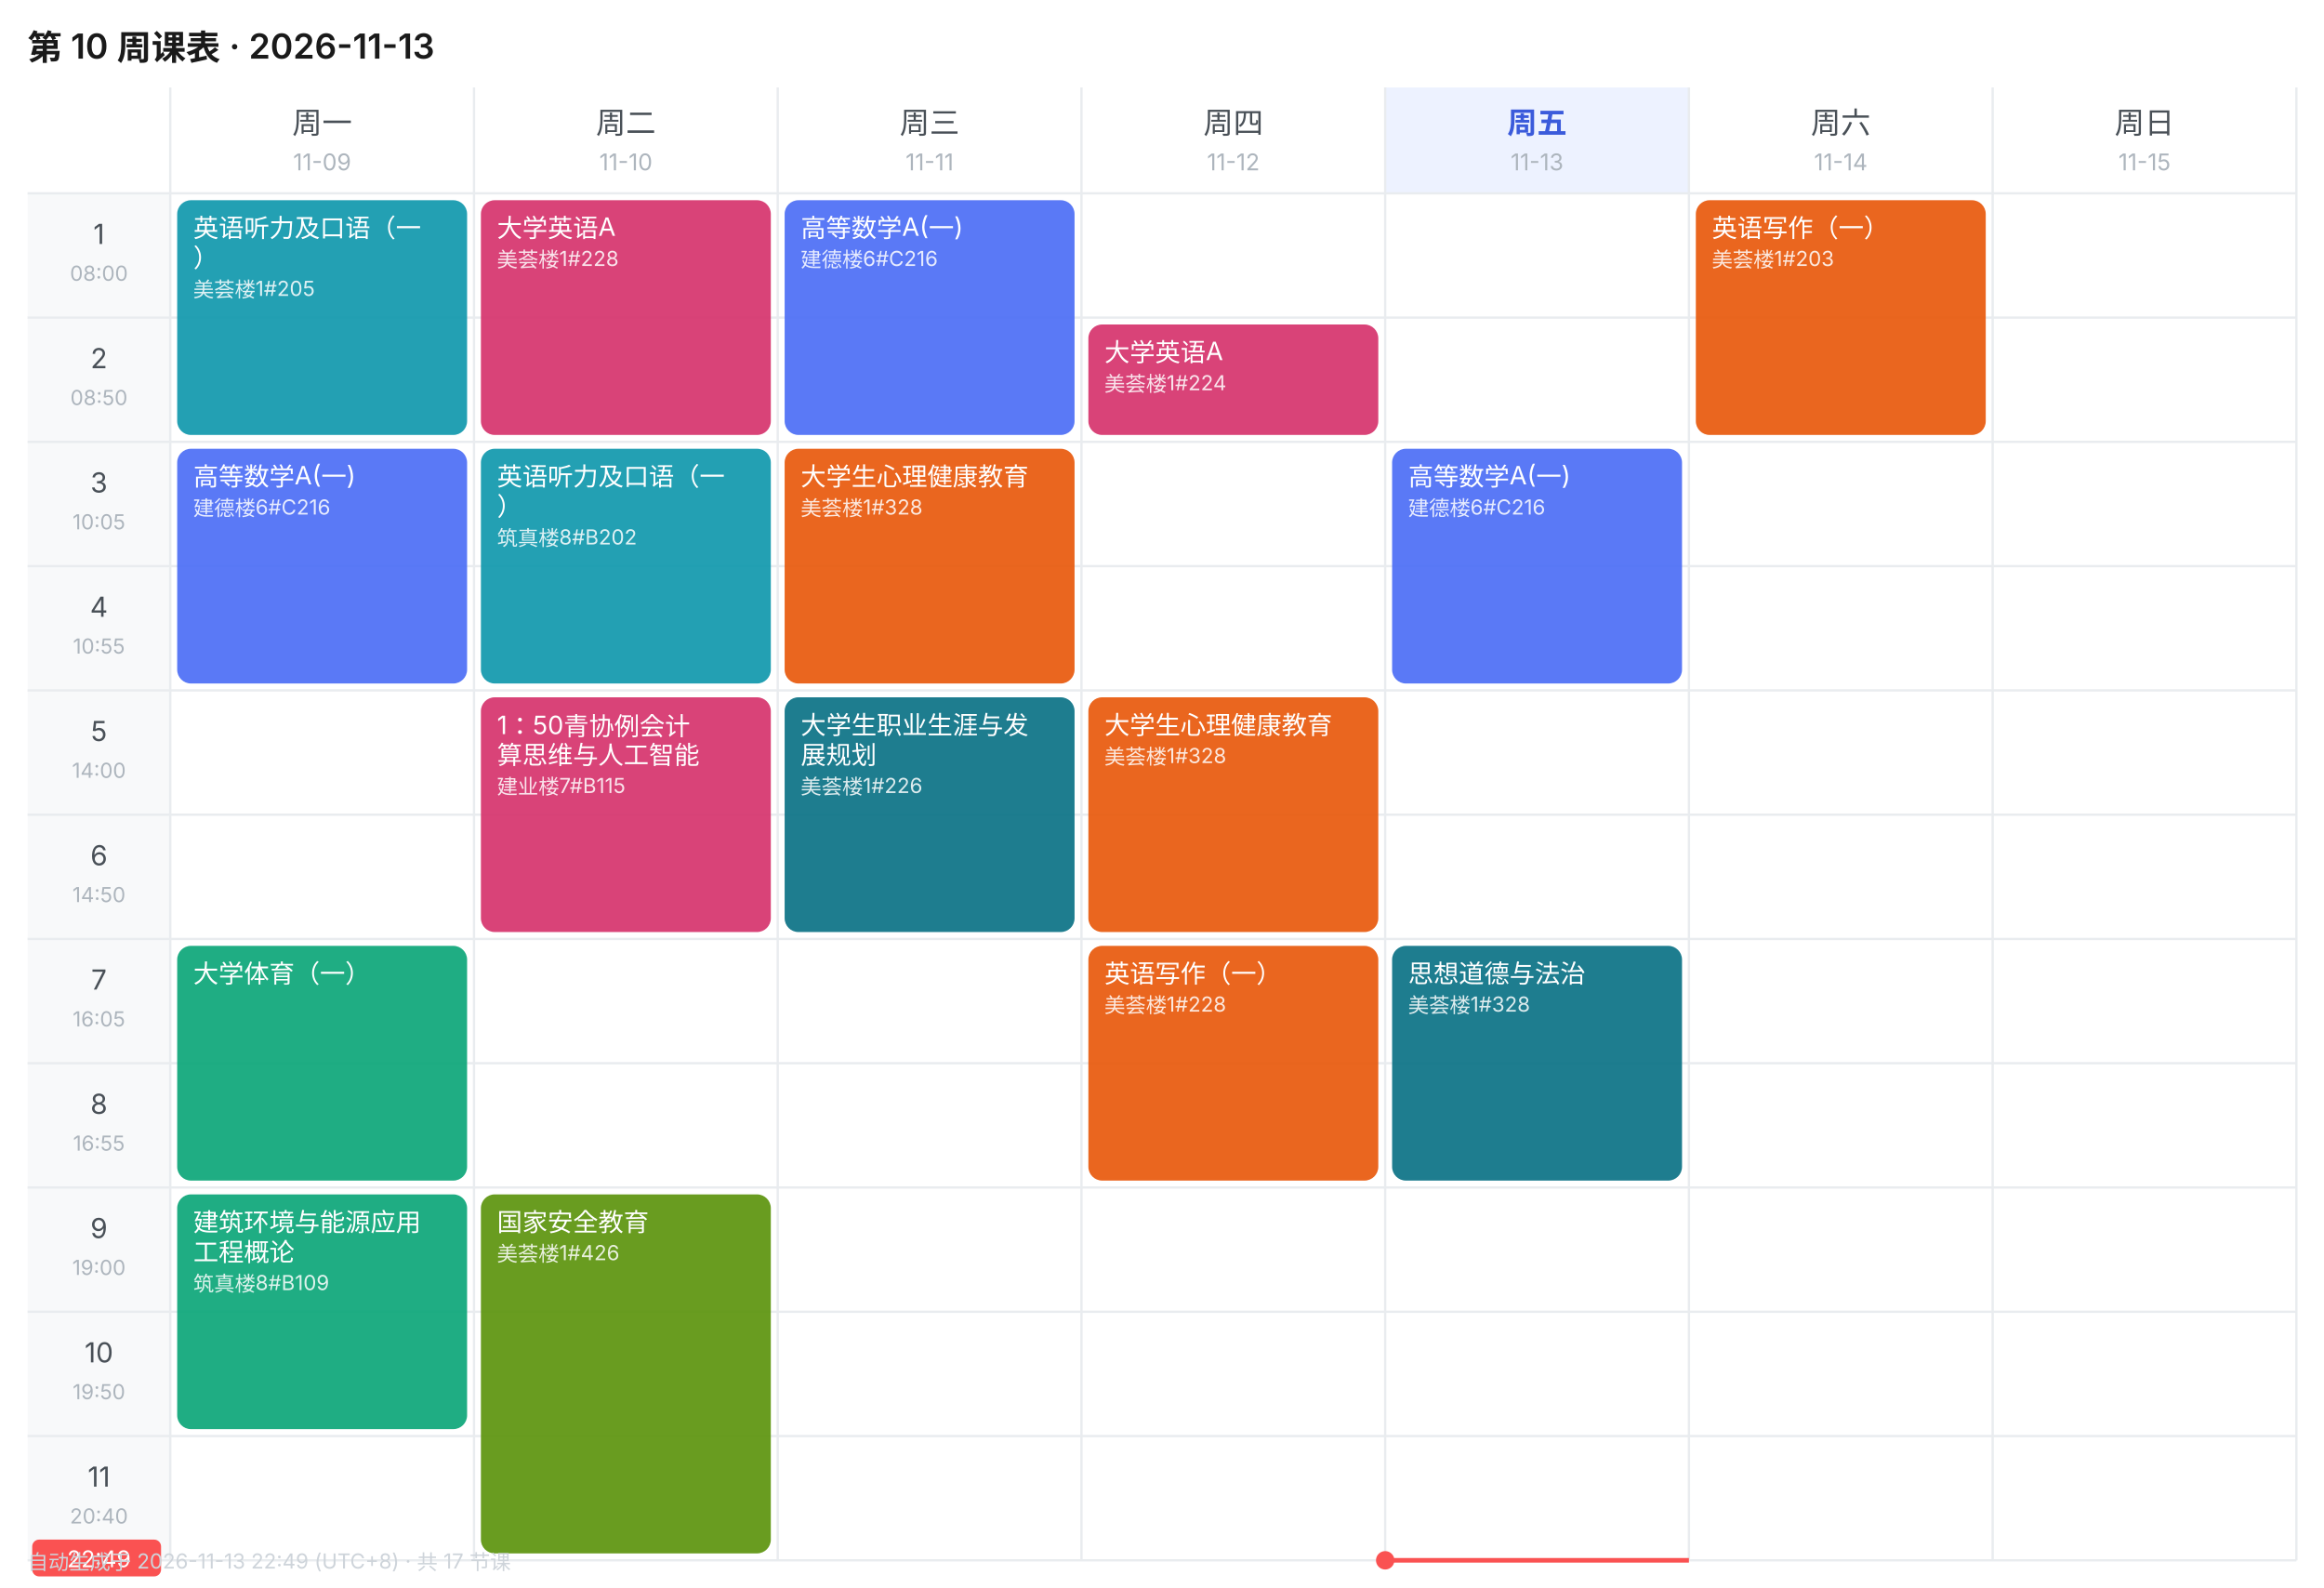
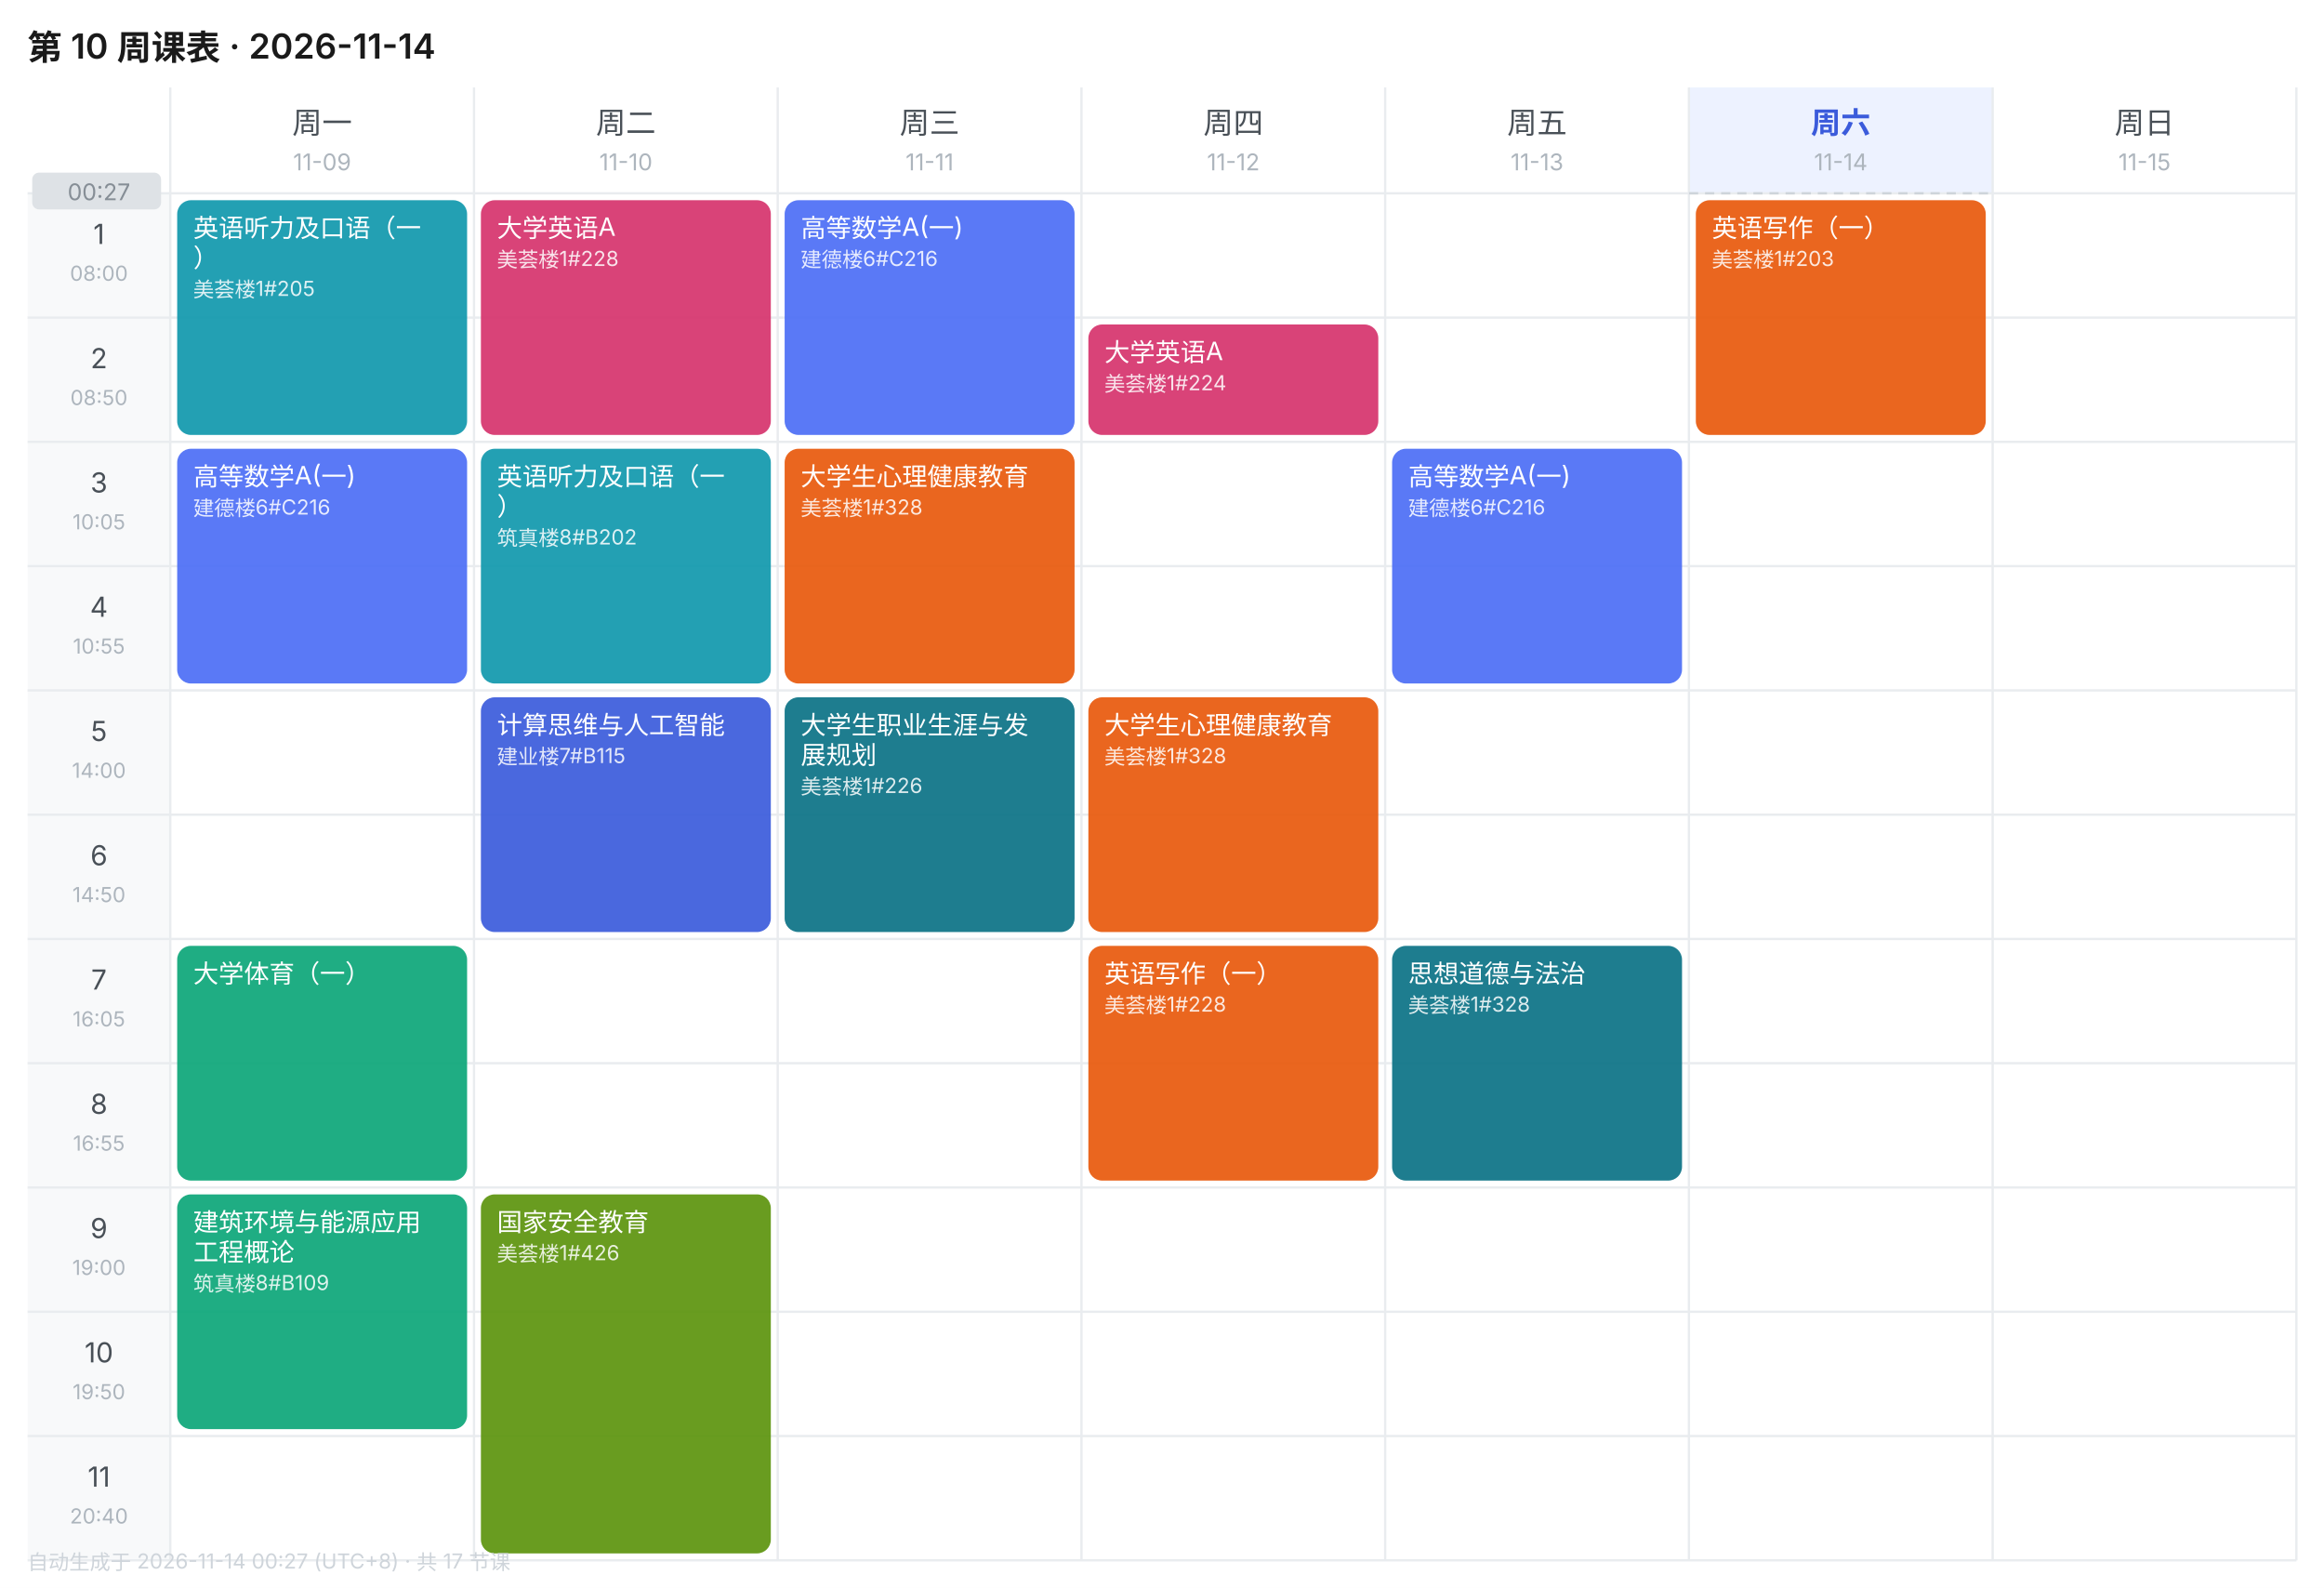
<svg xmlns="http://www.w3.org/2000/svg" width="1010" height="690" viewBox="0 0 1010 690" font-family="-apple-system,BlinkMacSystemFont,'Segoe UI','PingFang SC','Microsoft YaHei',sans-serif">
  <rect width="1010" height="690" fill="#FFFFFF" />
-   <text x="12" y="26" font-size="15" font-weight="600" fill="#1A1A1A">第 10 周课表 · 2026-11-13</text>
+   <text x="12" y="26" font-size="15" font-weight="600" fill="#1A1A1A">第 10 周课表 · 2026-11-14</text>
  <text x="140.0" y="58" font-size="13" font-weight="400" text-anchor="middle" fill="#495057">周一</text>
  <text x="140.0" y="74" font-size="10" text-anchor="middle" fill="#ADB5BD">11-09</text>
  <text x="272.0" y="58" font-size="13" font-weight="400" text-anchor="middle" fill="#495057">周二</text>
  <text x="272.0" y="74" font-size="10" text-anchor="middle" fill="#ADB5BD">11-10</text>
  <text x="404.0" y="58" font-size="13" font-weight="400" text-anchor="middle" fill="#495057">周三</text>
  <text x="404.0" y="74" font-size="10" text-anchor="middle" fill="#ADB5BD">11-11</text>
  <text x="536.0" y="58" font-size="13" font-weight="400" text-anchor="middle" fill="#495057">周四</text>
  <text x="536.0" y="74" font-size="10" text-anchor="middle" fill="#ADB5BD">11-12</text>
-   <rect x="602" y="38" width="132" height="46" fill="#EDF2FF" />
-   <text x="668.0" y="58" font-size="13" font-weight="600" text-anchor="middle" fill="#3B5BDB">周五</text>
+   <text x="668.0" y="58" font-size="13" font-weight="400" text-anchor="middle" fill="#495057">周五</text>
  <text x="668.0" y="74" font-size="10" text-anchor="middle" fill="#ADB5BD">11-13</text>
-   <text x="800.0" y="58" font-size="13" font-weight="400" text-anchor="middle" fill="#495057">周六</text>
+   <rect x="734" y="38" width="132" height="46" fill="#EDF2FF" />
+   <text x="800.0" y="58" font-size="13" font-weight="600" text-anchor="middle" fill="#3B5BDB">周六</text>
  <text x="800.0" y="74" font-size="10" text-anchor="middle" fill="#ADB5BD">11-14</text>
  <text x="932.0" y="58" font-size="13" font-weight="400" text-anchor="middle" fill="#495057">周日</text>
  <text x="932.0" y="74" font-size="10" text-anchor="middle" fill="#ADB5BD">11-15</text>
  <rect x="12" y="84" width="62" height="54" fill="#F8F9FA" />
  <text x="43.0" y="106" font-size="12" text-anchor="middle" fill="#495057">1</text>
  <text x="43.0" y="122" font-size="9" text-anchor="middle" fill="#ADB5BD">08:00</text>
  <line x1="12" y1="84" x2="998" y2="84" stroke="#E9ECEF" stroke-width="1" />
  <rect x="12" y="138" width="62" height="54" fill="#F8F9FA" />
  <text x="43.0" y="160" font-size="12" text-anchor="middle" fill="#495057">2</text>
  <text x="43.0" y="176" font-size="9" text-anchor="middle" fill="#ADB5BD">08:50</text>
  <line x1="12" y1="138" x2="998" y2="138" stroke="#E9ECEF" stroke-width="1" />
  <rect x="12" y="192" width="62" height="54" fill="#F8F9FA" />
  <text x="43.0" y="214" font-size="12" text-anchor="middle" fill="#495057">3</text>
  <text x="43.0" y="230" font-size="9" text-anchor="middle" fill="#ADB5BD">10:05</text>
  <line x1="12" y1="192" x2="998" y2="192" stroke="#E9ECEF" stroke-width="1" />
  <rect x="12" y="246" width="62" height="54" fill="#F8F9FA" />
  <text x="43.0" y="268" font-size="12" text-anchor="middle" fill="#495057">4</text>
  <text x="43.0" y="284" font-size="9" text-anchor="middle" fill="#ADB5BD">10:55</text>
  <line x1="12" y1="246" x2="998" y2="246" stroke="#E9ECEF" stroke-width="1" />
  <rect x="12" y="300" width="62" height="54" fill="#F8F9FA" />
  <text x="43.0" y="322" font-size="12" text-anchor="middle" fill="#495057">5</text>
  <text x="43.0" y="338" font-size="9" text-anchor="middle" fill="#ADB5BD">14:00</text>
  <line x1="12" y1="300" x2="998" y2="300" stroke="#E9ECEF" stroke-width="1" />
  <rect x="12" y="354" width="62" height="54" fill="#F8F9FA" />
  <text x="43.0" y="376" font-size="12" text-anchor="middle" fill="#495057">6</text>
  <text x="43.0" y="392" font-size="9" text-anchor="middle" fill="#ADB5BD">14:50</text>
  <line x1="12" y1="354" x2="998" y2="354" stroke="#E9ECEF" stroke-width="1" />
  <rect x="12" y="408" width="62" height="54" fill="#F8F9FA" />
  <text x="43.0" y="430" font-size="12" text-anchor="middle" fill="#495057">7</text>
  <text x="43.0" y="446" font-size="9" text-anchor="middle" fill="#ADB5BD">16:05</text>
  <line x1="12" y1="408" x2="998" y2="408" stroke="#E9ECEF" stroke-width="1" />
  <rect x="12" y="462" width="62" height="54" fill="#F8F9FA" />
  <text x="43.0" y="484" font-size="12" text-anchor="middle" fill="#495057">8</text>
  <text x="43.0" y="500" font-size="9" text-anchor="middle" fill="#ADB5BD">16:55</text>
  <line x1="12" y1="462" x2="998" y2="462" stroke="#E9ECEF" stroke-width="1" />
  <rect x="12" y="516" width="62" height="54" fill="#F8F9FA" />
  <text x="43.0" y="538" font-size="12" text-anchor="middle" fill="#495057">9</text>
  <text x="43.0" y="554" font-size="9" text-anchor="middle" fill="#ADB5BD">19:00</text>
  <line x1="12" y1="516" x2="998" y2="516" stroke="#E9ECEF" stroke-width="1" />
  <rect x="12" y="570" width="62" height="54" fill="#F8F9FA" />
  <text x="43.0" y="592" font-size="12" text-anchor="middle" fill="#495057">10</text>
  <text x="43.0" y="608" font-size="9" text-anchor="middle" fill="#ADB5BD">19:50</text>
  <line x1="12" y1="570" x2="998" y2="570" stroke="#E9ECEF" stroke-width="1" />
  <rect x="12" y="624" width="62" height="54" fill="#F8F9FA" />
  <text x="43.0" y="646" font-size="12" text-anchor="middle" fill="#495057">11</text>
  <text x="43.0" y="662" font-size="9" text-anchor="middle" fill="#ADB5BD">20:40</text>
  <line x1="12" y1="624" x2="998" y2="624" stroke="#E9ECEF" stroke-width="1" />
  <line x1="74" y1="38" x2="74" y2="678" stroke="#E9ECEF" stroke-width="1" />
  <line x1="206" y1="38" x2="206" y2="678" stroke="#E9ECEF" stroke-width="1" />
  <line x1="338" y1="38" x2="338" y2="678" stroke="#E9ECEF" stroke-width="1" />
  <line x1="470" y1="38" x2="470" y2="678" stroke="#E9ECEF" stroke-width="1" />
  <line x1="602" y1="38" x2="602" y2="678" stroke="#E9ECEF" stroke-width="1" />
  <line x1="734" y1="38" x2="734" y2="678" stroke="#E9ECEF" stroke-width="1" />
  <line x1="866" y1="38" x2="866" y2="678" stroke="#E9ECEF" stroke-width="1" />
  <line x1="998" y1="38" x2="998" y2="678" stroke="#E9ECEF" stroke-width="1" />
  <line x1="12" y1="678" x2="998" y2="678" stroke="#E9ECEF" stroke-width="1" />
  <rect x="77" y="87" width="126" height="102" rx="6" fill="#1098AD" opacity="0.92" />
  <text x="84" y="103" font-size="11" fill="#FFFFFF">英语听力及口语（一</text>
  <text x="84" y="116" font-size="11" fill="#FFFFFF">）</text>
  <text x="84" y="129" font-size="9" fill="#FFFFFF" opacity="0.85">美荟楼1#205</text>
  <rect x="77" y="195" width="126" height="102" rx="6" fill="#4C6EF5" opacity="0.92" />
  <text x="84" y="211" font-size="11" fill="#FFFFFF">高等数学A(一)</text>
  <text x="84" y="224" font-size="9" fill="#FFFFFF" opacity="0.85">建德楼6#C216</text>
  <rect x="77" y="411" width="126" height="102" rx="6" fill="#0CA678" opacity="0.92" />
  <text x="84" y="427" font-size="11" fill="#FFFFFF">大学体育（一）</text>
  <rect x="77" y="519" width="126" height="102" rx="6" fill="#0CA678" opacity="0.92" />
  <text x="84" y="535" font-size="11" fill="#FFFFFF">建筑环境与能源应用</text>
  <text x="84" y="548" font-size="11" fill="#FFFFFF">工程概论</text>
  <text x="84" y="561" font-size="9" fill="#FFFFFF" opacity="0.85">筑真楼8#B109</text>
  <rect x="209" y="87" width="126" height="102" rx="6" fill="#D6336C" opacity="0.92" />
  <text x="216" y="103" font-size="11" fill="#FFFFFF">大学英语A</text>
  <text x="216" y="116" font-size="9" fill="#FFFFFF" opacity="0.85">美荟楼1#228</text>
  <rect x="209" y="195" width="126" height="102" rx="6" fill="#1098AD" opacity="0.92" />
  <text x="216" y="211" font-size="11" fill="#FFFFFF">英语听力及口语（一</text>
  <text x="216" y="224" font-size="11" fill="#FFFFFF">）</text>
  <text x="216" y="237" font-size="9" fill="#FFFFFF" opacity="0.85">筑真楼8#B202</text>
-   <rect x="209" y="303" width="126" height="102" rx="6" fill="#D6336C" opacity="0.92" />
-   <text x="216" y="319" font-size="11" fill="#FFFFFF">1：50青协例会计</text>
-   <text x="216" y="332" font-size="11" fill="#FFFFFF">算思维与人工智能</text>
-   <text x="216" y="345" font-size="9" fill="#FFFFFF" opacity="0.85">建业楼7#B115</text>
+   <rect x="209" y="303" width="126" height="102" rx="6" fill="#3B5BDB" opacity="0.92" />
+   <text x="216" y="319" font-size="11" fill="#FFFFFF">计算思维与人工智能</text>
+   <text x="216" y="332" font-size="9" fill="#FFFFFF" opacity="0.85">建业楼7#B115</text>
  <rect x="209" y="519" width="126" height="156" rx="6" fill="#5C940D" opacity="0.92" />
  <text x="216" y="535" font-size="11" fill="#FFFFFF">国家安全教育</text>
  <text x="216" y="548" font-size="9" fill="#FFFFFF" opacity="0.85">美荟楼1#426</text>
  <rect x="341" y="87" width="126" height="102" rx="6" fill="#4C6EF5" opacity="0.92" />
  <text x="348" y="103" font-size="11" fill="#FFFFFF">高等数学A(一)</text>
  <text x="348" y="116" font-size="9" fill="#FFFFFF" opacity="0.85">建德楼6#C216</text>
  <rect x="341" y="195" width="126" height="102" rx="6" fill="#E8590C" opacity="0.92" />
  <text x="348" y="211" font-size="11" fill="#FFFFFF">大学生心理健康教育</text>
  <text x="348" y="224" font-size="9" fill="#FFFFFF" opacity="0.85">美荟楼1#328</text>
  <rect x="341" y="303" width="126" height="102" rx="6" fill="#0B7285" opacity="0.92" />
  <text x="348" y="319" font-size="11" fill="#FFFFFF">大学生职业生涯与发</text>
  <text x="348" y="332" font-size="11" fill="#FFFFFF">展规划</text>
  <text x="348" y="345" font-size="9" fill="#FFFFFF" opacity="0.85">美荟楼1#226</text>
  <rect x="473" y="141" width="126" height="48" rx="6" fill="#D6336C" opacity="0.92" />
  <text x="480" y="157" font-size="11" fill="#FFFFFF">大学英语A</text>
  <text x="480" y="170" font-size="9" fill="#FFFFFF" opacity="0.85">美荟楼1#224</text>
  <rect x="473" y="303" width="126" height="102" rx="6" fill="#E8590C" opacity="0.92" />
  <text x="480" y="319" font-size="11" fill="#FFFFFF">大学生心理健康教育</text>
  <text x="480" y="332" font-size="9" fill="#FFFFFF" opacity="0.85">美荟楼1#328</text>
  <rect x="473" y="411" width="126" height="102" rx="6" fill="#E8590C" opacity="0.92" />
  <text x="480" y="427" font-size="11" fill="#FFFFFF">英语写作（一）</text>
  <text x="480" y="440" font-size="9" fill="#FFFFFF" opacity="0.85">美荟楼1#228</text>
  <rect x="605" y="195" width="126" height="102" rx="6" fill="#4C6EF5" opacity="0.92" />
  <text x="612" y="211" font-size="11" fill="#FFFFFF">高等数学A(一)</text>
  <text x="612" y="224" font-size="9" fill="#FFFFFF" opacity="0.85">建德楼6#C216</text>
  <rect x="605" y="411" width="126" height="102" rx="6" fill="#0B7285" opacity="0.92" />
  <text x="612" y="427" font-size="11" fill="#FFFFFF">思想道德与法治</text>
  <text x="612" y="440" font-size="9" fill="#FFFFFF" opacity="0.85">美荟楼1#328</text>
  <rect x="737" y="87" width="126" height="102" rx="6" fill="#E8590C" opacity="0.92" />
  <text x="744" y="103" font-size="11" fill="#FFFFFF">英语写作（一）</text>
  <text x="744" y="116" font-size="9" fill="#FFFFFF" opacity="0.85">美荟楼1#203</text>
-   <line x1="602" y1="678.0" x2="734" y2="678.0" stroke="#FA5252" stroke-width="2" />
-   <circle cx="602" cy="678.0" r="4" fill="#FA5252" />
-   <rect x="14" y="669.0" width="56" height="16" rx="3" fill="#FA5252" />
-   <text x="43.0" y="681.0" font-size="10" text-anchor="middle" fill="#FFFFFF">22:49</text>
-   <text x="12" y="682" font-size="9" fill="#CED4DA">自动生成于 2026-11-13 22:49 (UTC+8) · 共 17 节课</text>
+   <line x1="734" y1="84.0" x2="866" y2="84.0" stroke="#CED4DA" stroke-width="1" stroke-dasharray="4 3" />
+   <rect x="14" y="75.0" width="56" height="16" rx="3" fill="#DEE2E6" />
+   <text x="43.0" y="87.0" font-size="10" text-anchor="middle" fill="#868E96">00:27</text>
+   <text x="12" y="682" font-size="9" fill="#CED4DA">自动生成于 2026-11-14 00:27 (UTC+8) · 共 17 节课</text>
</svg>
